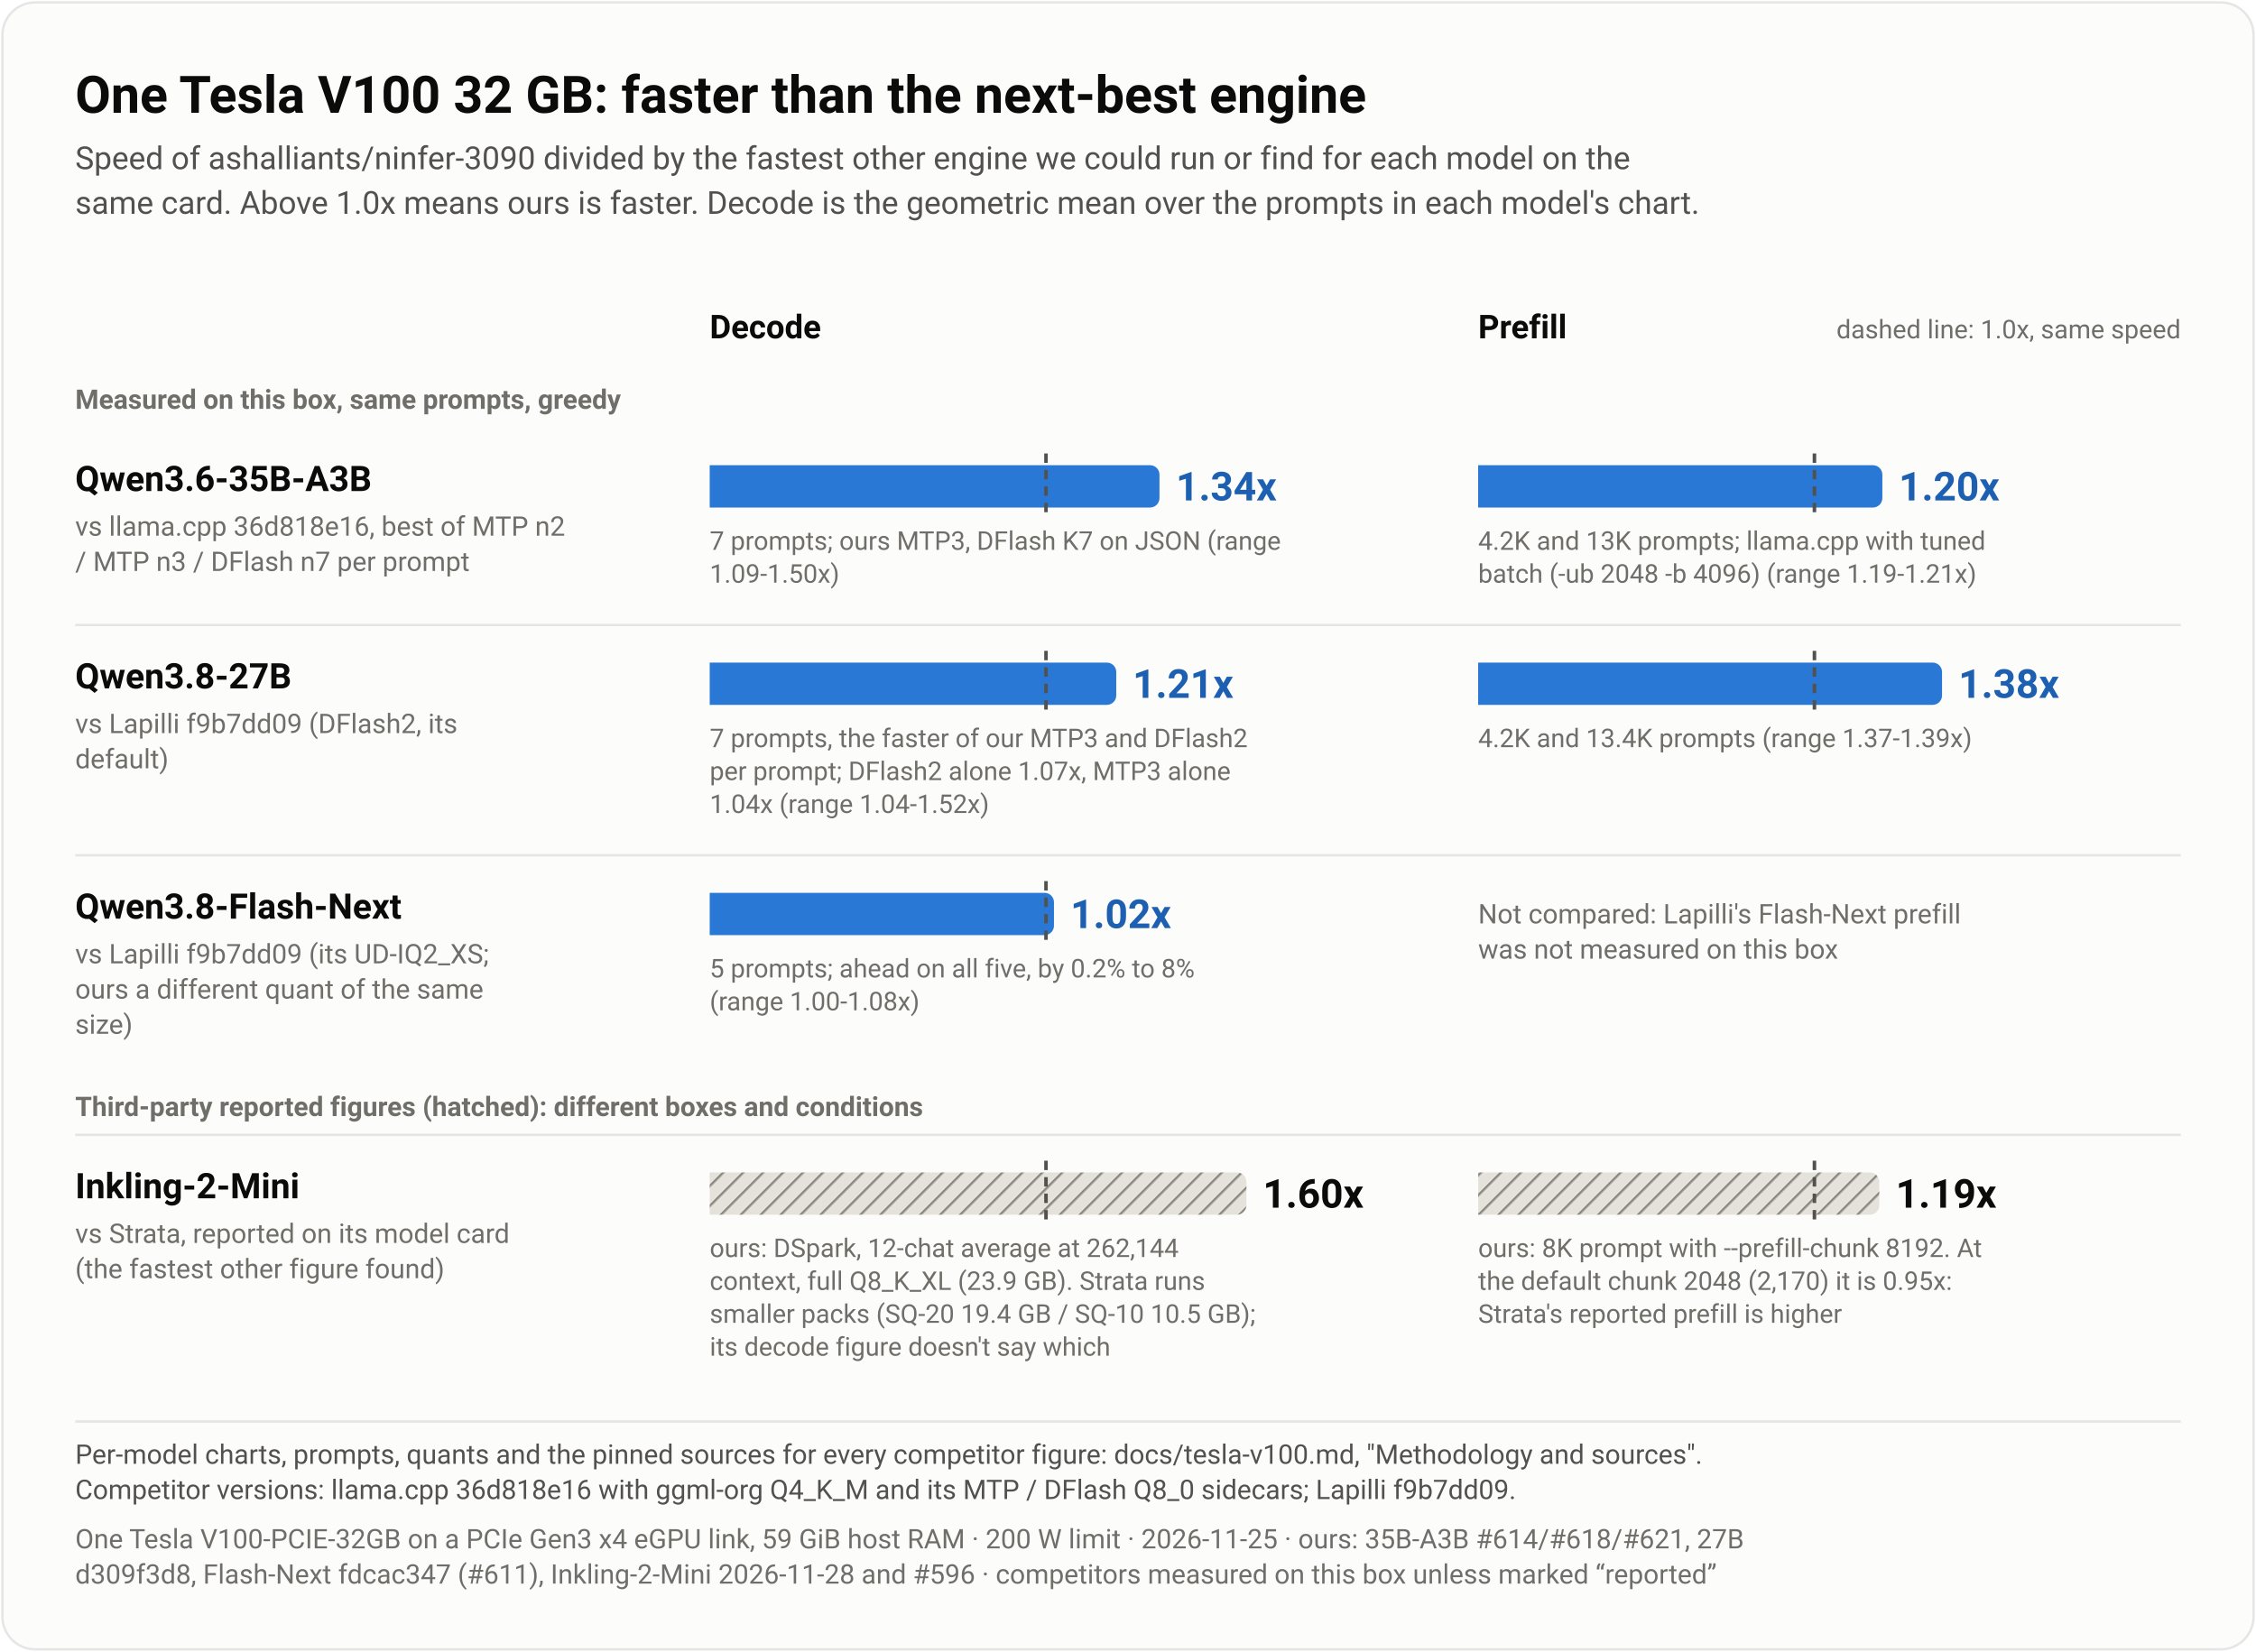
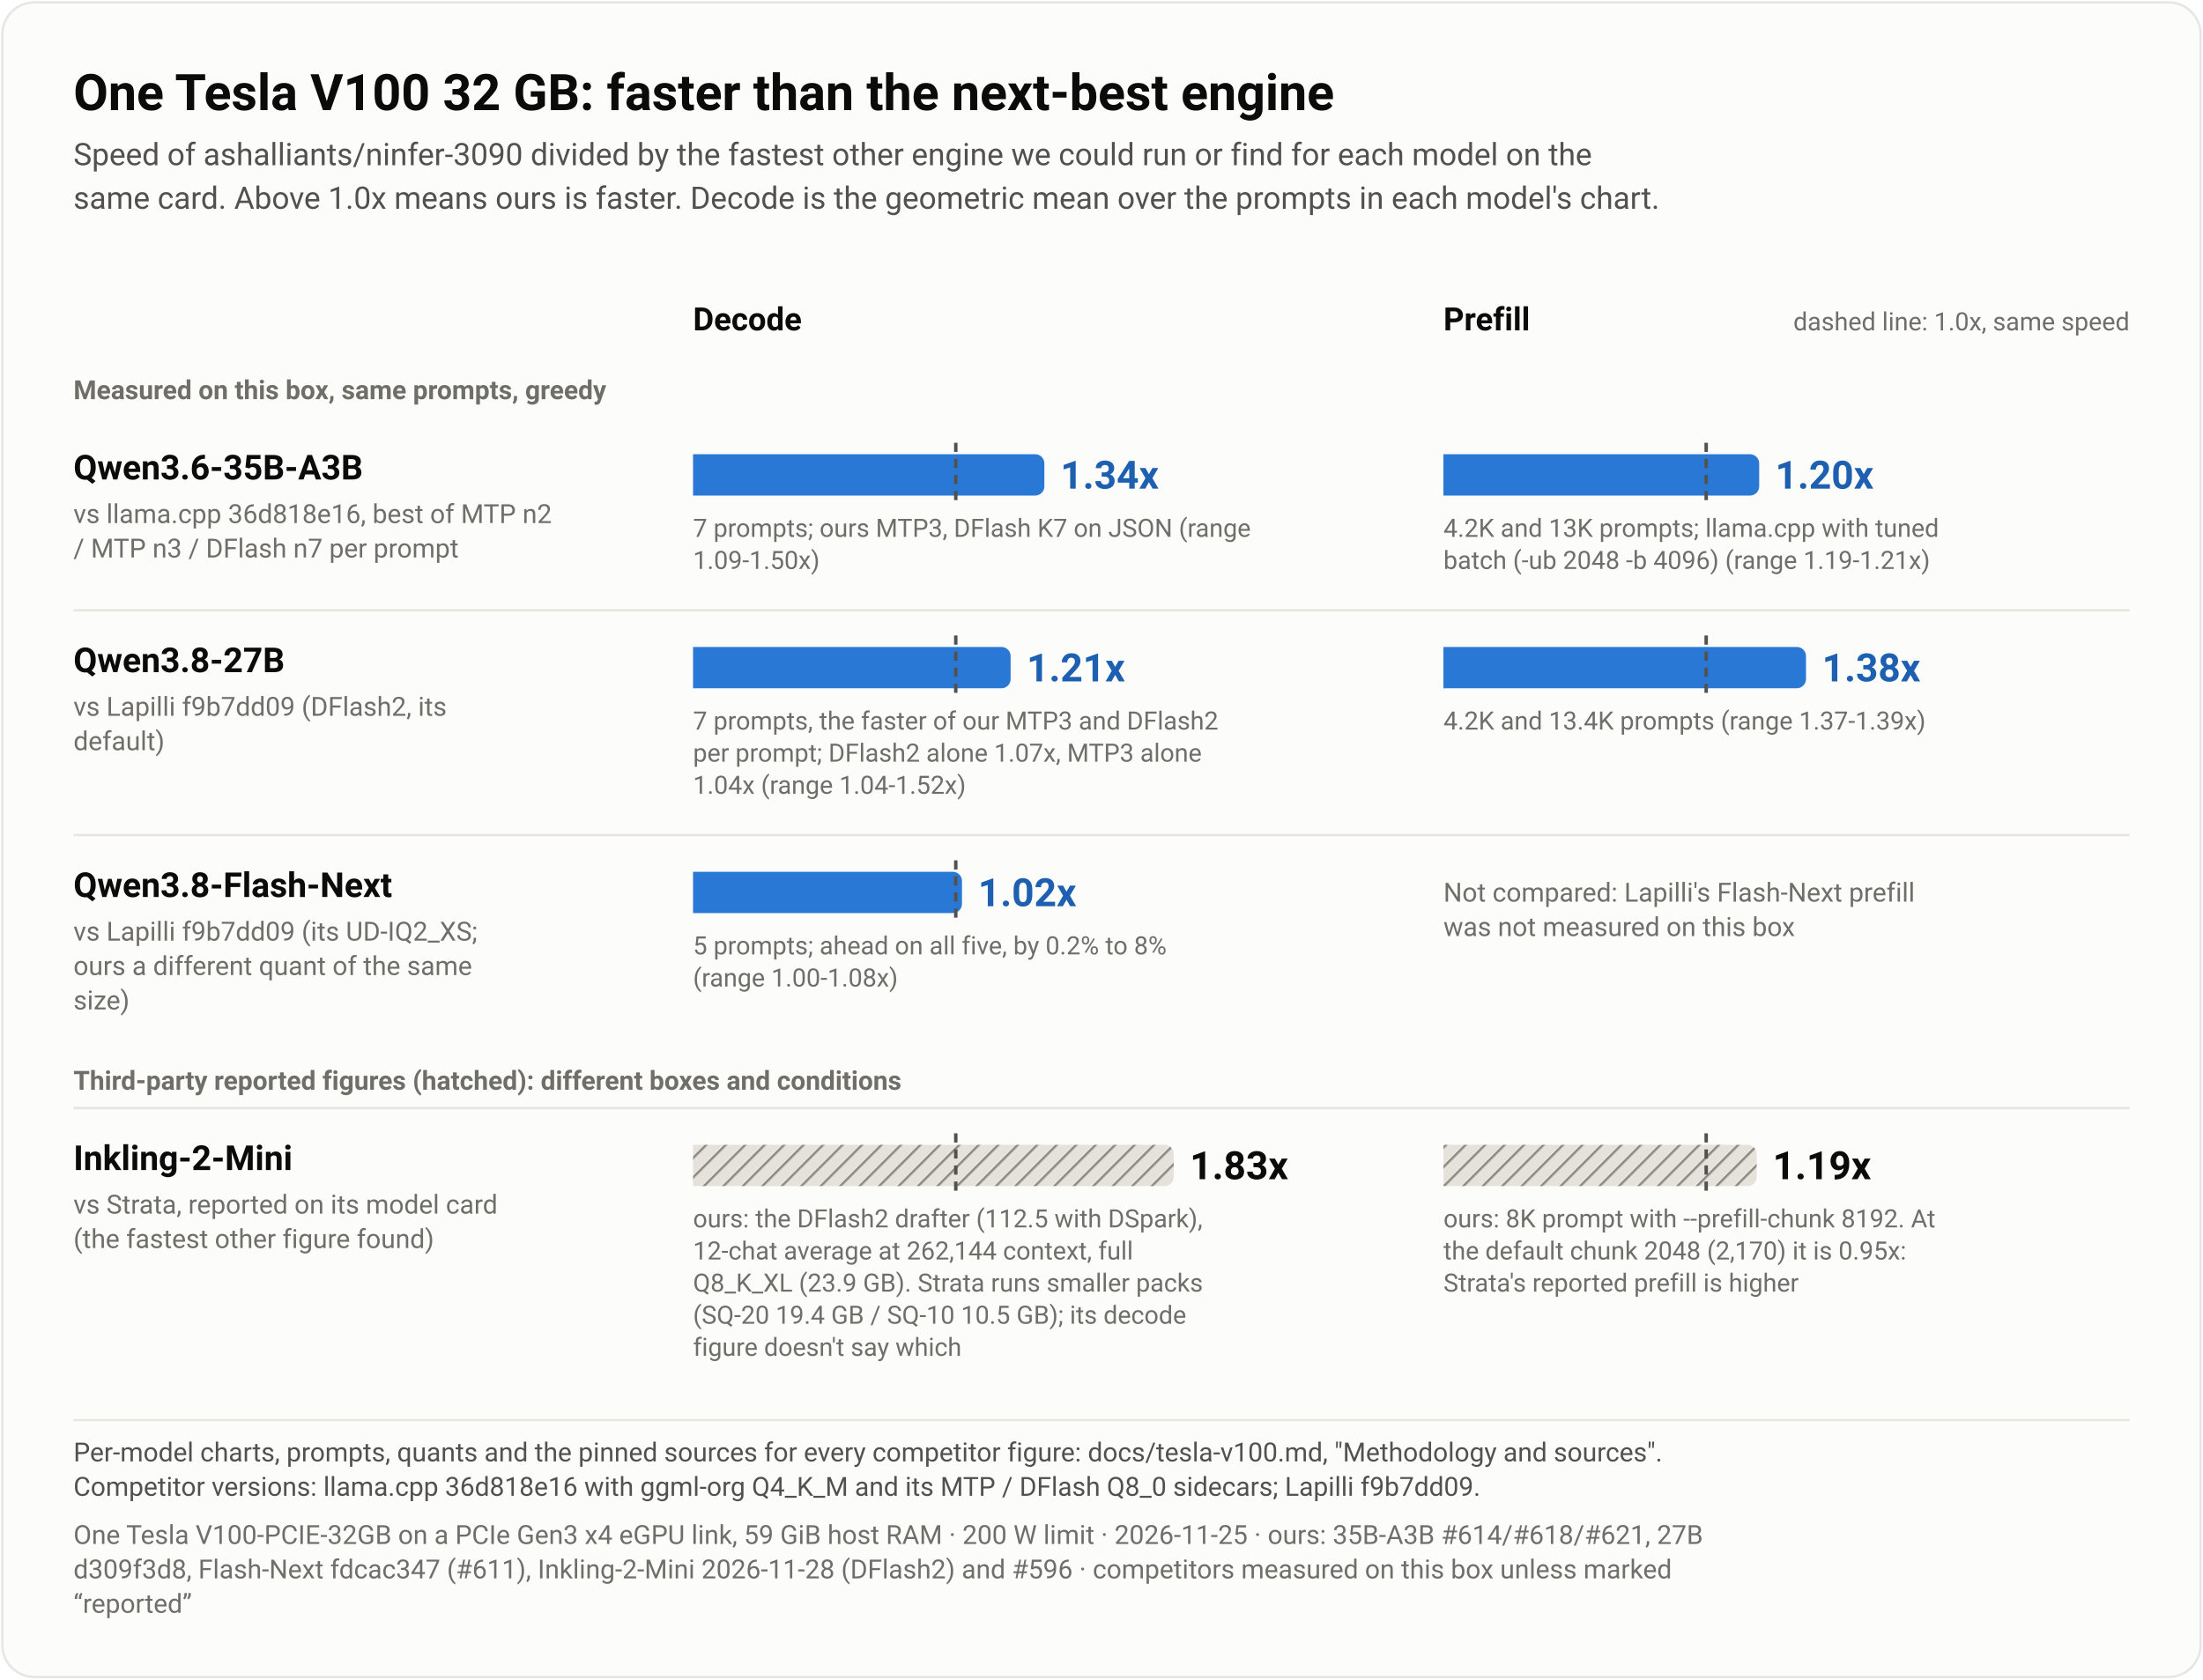
- <svg xmlns="http://www.w3.org/2000/svg" viewBox="0 0 960 703" width="960" height="703" role="img" aria-label="Speed-up of ashalliants/ninfer-3090 over the next-best engine on one Tesla V100 32 GB. Qwen3.6-35B-A3B vs llama.cpp: 1.34x decode, 1.20x prefill. Qwen3.8-27B vs Lapilli: 1.21x decode, 1.38x prefill. Qwen3.8-Flash-Next vs Lapilli: 1.02x decode, prefill not compared. Inkling-2-Mini vs Strata's reported figures: 1.34x decode, 1.19x prefill with an 8192-token chunk (0.95x at the default chunk).">
+ <svg xmlns="http://www.w3.org/2000/svg" viewBox="0 0 960 732" width="960" height="732" role="img" aria-label="Speed-up of ashalliants/ninfer-3090 over the next-best engine on one Tesla V100 32 GB. Qwen3.6-35B-A3B vs llama.cpp: 1.34x decode, 1.20x prefill. Qwen3.8-27B vs Lapilli: 1.21x decode, 1.38x prefill. Qwen3.8-Flash-Next vs Lapilli: 1.02x decode, prefill not compared. Inkling-2-Mini vs Strata's reported figures: 1.83x decode, 1.19x prefill with an 8192-token chunk (0.95x at the default chunk).">
  <style>
    .surface { fill: #fcfcfb; stroke: rgba(11,11,11,0.10); }
    .t1 { fill: #0b0b0b; } .t2 { fill: #52514e; } .t3 { fill: #6f6e69; }
    .grid { stroke: #e6e5df; } .base { stroke: #c3c2b7; } .ref { stroke: #52514e; stroke-dasharray: 4 3; }
    .ours { fill: #2a78d6; } .alt { fill: #1baf7a; } .same { fill: #eb6834; } .prev { fill: #b5b3aa; }
    .rep { fill: url(#hatch-v100-headline); } .hatchbg { fill: #e4e2da; } .hatchln { stroke: #8f8d86; }
    .win { fill: #1d5fb0; } .loss { fill: #b8471d; }
    text { font-family: system-ui, -apple-system, "Segoe UI", Roboto, "Helvetica Neue", Arial, sans-serif; }
    @media (prefers-color-scheme: dark) {
      .surface { fill: #1a1a19; stroke: rgba(255,255,255,0.12); }
      .t1 { fill: #f4f3ef; } .t2 { fill: #c3c2b7; } .t3 { fill: #a3a29b; }
      .grid { stroke: #2e2e2b; } .base { stroke: #4a4a46; } .ref { stroke: #c3c2b7; }
      .ours { fill: #3987e5; } .alt { fill: #199e70; } .same { fill: #d95926; } .prev { fill: #6f6e69; }
      .hatchbg { fill: #3a3935; } .hatchln { stroke: #8f8d86; }
      .win { fill: #79b0f0; } .loss { fill: #f08a5d; }
    }
  </style>
  <defs>
    <pattern id="hatch-v100-headline" width="6" height="6" patternUnits="userSpaceOnUse" patternTransform="rotate(45)">
      <rect width="6" height="6" class="hatchbg" />
      <line x1="0" y1="0" x2="0" y2="6" class="hatchln" stroke-width="2" />
    </pattern>
  </defs>
-   <rect x="1" y="1" width="958" height="701" rx="14" class="surface" stroke-width="1" />
+   <rect x="1" y="1" width="958" height="730" rx="14" class="surface" stroke-width="1" />
  <text x="32.0" y="48.0" class="t1" font-size="22" font-weight="700" text-anchor="start">One Tesla V100 32 GB: faster than the next-best engine</text>
  <text x="32.0" y="72.0" class="t2" font-size="13.5" font-weight="400" text-anchor="start">Speed of ashalliants/ninfer-3090 divided by the fastest other engine we could run or find for each model on the</text>
  <text x="32.0" y="91.0" class="t2" font-size="13.5" font-weight="400" text-anchor="start">same card. Above 1.0x means ours is faster. Decode is the geometric mean over the prompts in each model's chart.</text>
  <text x="302.0" y="144.0" class="t1" font-size="14" font-weight="700" text-anchor="start">Decode</text>
  <text x="629.0" y="144.0" class="t1" font-size="14" font-weight="700" text-anchor="start">Prefill</text>
  <text x="928.0" y="144.0" class="t3" font-size="11" font-weight="400" text-anchor="end">dashed line: 1.0x, same speed</text>
  <text x="32.0" y="174.0" class="t3" font-size="11.5" font-weight="600" text-anchor="start">Measured on this box, same prompts, greedy</text>
  <text x="32.0" y="209.0" class="t1" font-size="15" font-weight="700" text-anchor="start">Qwen3.6-35B-A3B</text>
  <text x="32.0" y="228.0" class="t3" font-size="11.5" font-weight="400" text-anchor="start">vs llama.cpp 36d818e16, best of MTP n2</text>
  <text x="32.0" y="243.0" class="t3" font-size="11.5" font-weight="400" text-anchor="start">/ MTP n3 / DFlash n7 per prompt</text>
-   <path class="ours" d="M302.0,198.0 h187.4 a4,4 0 0 1 4,4 v10.0 a4,4 0 0 1 -4,4 h-187.4 z" />
-   <line x1="445.1" y1="193.0" x2="445.1" y2="221.0" class="ref" stroke-width="1.5" />
-   <text x="500.4" y="213.0" class="win" font-size="17" font-weight="700" text-anchor="start">1.34x</text>
+   <path class="ours" d="M302.0,198.0 h149.1 a4,4 0 0 1 4,4 v10.0 a4,4 0 0 1 -4,4 h-149.1 z" />
+   <line x1="416.5" y1="193.0" x2="416.5" y2="221.0" class="ref" stroke-width="1.5" />
+   <text x="462.1" y="213.0" class="win" font-size="17" font-weight="700" text-anchor="start">1.34x</text>
  <text x="302.0" y="234.0" class="t3" font-size="11" font-weight="400" text-anchor="start">7 prompts; ours MTP3, DFlash K7 on JSON (range</text>
  <text x="302.0" y="248.0" class="t3" font-size="11" font-weight="400" text-anchor="start">1.09-1.50x)</text>
-   <path class="ours" d="M629.0,198.0 h168.0 a4,4 0 0 1 4,4 v10.0 a4,4 0 0 1 -4,4 h-168.0 z" />
-   <line x1="772.1" y1="193.0" x2="772.1" y2="221.0" class="ref" stroke-width="1.5" />
-   <text x="808.0" y="213.0" class="win" font-size="17" font-weight="700" text-anchor="start">1.20x</text>
+   <path class="ours" d="M629.0,198.0 h133.6 a4,4 0 0 1 4,4 v10.0 a4,4 0 0 1 -4,4 h-133.6 z" />
+   <line x1="743.5" y1="193.0" x2="743.5" y2="221.0" class="ref" stroke-width="1.5" />
+   <text x="773.6" y="213.0" class="win" font-size="17" font-weight="700" text-anchor="start">1.20x</text>
  <text x="629.0" y="234.0" class="t3" font-size="11" font-weight="400" text-anchor="start">4.2K and 13K prompts; llama.cpp with tuned</text>
  <text x="629.0" y="248.0" class="t3" font-size="11" font-weight="400" text-anchor="start">batch (-ub 2048 -b 4096) (range 1.19-1.21x)</text>
  <line x1="32" y1="266.0" x2="928" y2="266.0" class="grid" stroke-width="1" />
  <text x="32.0" y="293.0" class="t1" font-size="15" font-weight="700" text-anchor="start">Qwen3.8-27B</text>
  <text x="32.0" y="312.0" class="t3" font-size="11.5" font-weight="400" text-anchor="start">vs Lapilli f9b7dd09 (DFlash2, its</text>
  <text x="32.0" y="327.0" class="t3" font-size="11.5" font-weight="400" text-anchor="start">default)</text>
-   <path class="ours" d="M302.0,282.0 h169.0 a4,4 0 0 1 4,4 v10.0 a4,4 0 0 1 -4,4 h-169.0 z" />
-   <line x1="445.1" y1="277.0" x2="445.1" y2="305.0" class="ref" stroke-width="1.5" />
-   <text x="482.0" y="297.0" class="win" font-size="17" font-weight="700" text-anchor="start">1.21x</text>
+   <path class="ours" d="M302.0,282.0 h134.4 a4,4 0 0 1 4,4 v10.0 a4,4 0 0 1 -4,4 h-134.4 z" />
+   <line x1="416.5" y1="277.0" x2="416.5" y2="305.0" class="ref" stroke-width="1.5" />
+   <text x="447.4" y="297.0" class="win" font-size="17" font-weight="700" text-anchor="start">1.21x</text>
  <text x="302.0" y="318.0" class="t3" font-size="11" font-weight="400" text-anchor="start">7 prompts, the faster of our MTP3 and DFlash2</text>
  <text x="302.0" y="332.0" class="t3" font-size="11" font-weight="400" text-anchor="start">per prompt; DFlash2 alone 1.07x, MTP3 alone</text>
  <text x="302.0" y="346.0" class="t3" font-size="11" font-weight="400" text-anchor="start">1.04x (range 1.04-1.52x)</text>
-   <path class="ours" d="M629.0,282.0 h193.4 a4,4 0 0 1 4,4 v10.0 a4,4 0 0 1 -4,4 h-193.4 z" />
-   <line x1="772.1" y1="277.0" x2="772.1" y2="305.0" class="ref" stroke-width="1.5" />
-   <text x="833.4" y="297.0" class="win" font-size="17" font-weight="700" text-anchor="start">1.38x</text>
+   <path class="ours" d="M629.0,282.0 h154.0 a4,4 0 0 1 4,4 v10.0 a4,4 0 0 1 -4,4 h-154.0 z" />
+   <line x1="743.5" y1="277.0" x2="743.5" y2="305.0" class="ref" stroke-width="1.5" />
+   <text x="794.0" y="297.0" class="win" font-size="17" font-weight="700" text-anchor="start">1.38x</text>
  <text x="629.0" y="318.0" class="t3" font-size="11" font-weight="400" text-anchor="start">4.2K and 13.4K prompts (range 1.37-1.39x)</text>
  <line x1="32" y1="364.0" x2="928" y2="364.0" class="grid" stroke-width="1" />
  <text x="32.0" y="391.0" class="t1" font-size="15" font-weight="700" text-anchor="start">Qwen3.8-Flash-Next</text>
  <text x="32.0" y="410.0" class="t3" font-size="11.5" font-weight="400" text-anchor="start">vs Lapilli f9b7dd09 (its UD-IQ2_XS;</text>
  <text x="32.0" y="425.0" class="t3" font-size="11.5" font-weight="400" text-anchor="start">ours a different quant of the same</text>
  <text x="32.0" y="440.0" class="t3" font-size="11.5" font-weight="400" text-anchor="start">size)</text>
-   <path class="ours" d="M302.0,380.0 h142.5 a4,4 0 0 1 4,4 v10.0 a4,4 0 0 1 -4,4 h-142.5 z" />
-   <line x1="445.1" y1="375.0" x2="445.1" y2="403.0" class="ref" stroke-width="1.5" />
-   <text x="455.5" y="395.0" class="win" font-size="17" font-weight="700" text-anchor="start">1.02x</text>
+   <path class="ours" d="M302.0,380.0 h113.2 a4,4 0 0 1 4,4 v10.0 a4,4 0 0 1 -4,4 h-113.2 z" />
+   <line x1="416.5" y1="375.0" x2="416.5" y2="403.0" class="ref" stroke-width="1.5" />
+   <text x="426.2" y="395.0" class="win" font-size="17" font-weight="700" text-anchor="start">1.02x</text>
  <text x="302.0" y="416.0" class="t3" font-size="11" font-weight="400" text-anchor="start">5 prompts; ahead on all five, by 0.2% to 8%</text>
  <text x="302.0" y="430.0" class="t3" font-size="11" font-weight="400" text-anchor="start">(range 1.00-1.08x)</text>
  <text x="629.0" y="393.0" class="t3" font-size="11.5" font-weight="400" text-anchor="start">Not compared: Lapilli's Flash-Next prefill</text>
  <text x="629.0" y="408.0" class="t3" font-size="11.5" font-weight="400" text-anchor="start">was not measured on this box</text>
  <text x="32.0" y="475.0" class="t3" font-size="11.5" font-weight="600" text-anchor="start">Third-party reported figures (hatched): different boxes and conditions</text>
  <line x1="32" y1="483.0" x2="928" y2="483.0" class="grid" stroke-width="1" />
  <text x="32.0" y="510.0" class="t1" font-size="15" font-weight="700" text-anchor="start">Inkling-2-Mini</text>
  <text x="32.0" y="529.0" class="t3" font-size="11.5" font-weight="400" text-anchor="start">vs Strata, reported on its model card</text>
  <text x="32.0" y="544.0" class="t3" font-size="11.5" font-weight="400" text-anchor="start">(the fastest other figure found)</text>
-   <path class="rep" d="M302.0,499.0 h224.4 a4,4 0 0 1 4,4 v10.0 a4,4 0 0 1 -4,4 h-224.4 z" />
-   <line x1="445.1" y1="494.0" x2="445.1" y2="522.0" class="ref" stroke-width="1.5" />
-   <text x="537.4" y="514.0" class="t1" font-size="17" font-weight="700" text-anchor="start">1.60x</text>
-   <text x="302.0" y="535.0" class="t3" font-size="11" font-weight="400" text-anchor="start">ours: DSpark, 12-chat average at 262,144</text>
-   <text x="302.0" y="549.0" class="t3" font-size="11" font-weight="400" text-anchor="start">context, full Q8_K_XL (23.9 GB). Strata runs</text>
-   <text x="302.0" y="563.0" class="t3" font-size="11" font-weight="400" text-anchor="start">smaller packs (SQ-20 19.4 GB / SQ-10 10.5 GB);</text>
-   <text x="302.0" y="577.0" class="t3" font-size="11" font-weight="400" text-anchor="start">its decode figure doesn't say which</text>
-   <path class="rep" d="M629.0,499.0 h166.7 a4,4 0 0 1 4,4 v10.0 a4,4 0 0 1 -4,4 h-166.7 z" />
-   <line x1="772.1" y1="494.0" x2="772.1" y2="522.0" class="ref" stroke-width="1.5" />
-   <text x="806.7" y="514.0" class="t1" font-size="17" font-weight="700" text-anchor="start">1.19x</text>
+   <path class="rep" d="M302.0,499.0 h205.5 a4,4 0 0 1 4,4 v10.0 a4,4 0 0 1 -4,4 h-205.5 z" />
+   <line x1="416.5" y1="494.0" x2="416.5" y2="522.0" class="ref" stroke-width="1.5" />
+   <text x="518.5" y="514.0" class="t1" font-size="17" font-weight="700" text-anchor="start">1.83x</text>
+   <text x="302.0" y="535.0" class="t3" font-size="11" font-weight="400" text-anchor="start">ours: the DFlash2 drafter (112.5 with DSpark),</text>
+   <text x="302.0" y="549.0" class="t3" font-size="11" font-weight="400" text-anchor="start">12-chat average at 262,144 context, full</text>
+   <text x="302.0" y="563.0" class="t3" font-size="11" font-weight="400" text-anchor="start">Q8_K_XL (23.9 GB). Strata runs smaller packs</text>
+   <text x="302.0" y="577.0" class="t3" font-size="11" font-weight="400" text-anchor="start">(SQ-20 19.4 GB / SQ-10 10.5 GB); its decode</text>
+   <text x="302.0" y="591.0" class="t3" font-size="11" font-weight="400" text-anchor="start">figure doesn't say which</text>
+   <path class="rep" d="M629.0,499.0 h132.5 a4,4 0 0 1 4,4 v10.0 a4,4 0 0 1 -4,4 h-132.5 z" />
+   <line x1="743.5" y1="494.0" x2="743.5" y2="522.0" class="ref" stroke-width="1.5" />
+   <text x="772.5" y="514.0" class="t1" font-size="17" font-weight="700" text-anchor="start">1.19x</text>
  <text x="629.0" y="535.0" class="t3" font-size="11" font-weight="400" text-anchor="start">ours: 8K prompt with --prefill-chunk 8192. At</text>
  <text x="629.0" y="549.0" class="t3" font-size="11" font-weight="400" text-anchor="start">the default chunk 2048 (2,170) it is 0.95x:</text>
  <text x="629.0" y="563.0" class="t3" font-size="11" font-weight="400" text-anchor="start">Strata's reported prefill is higher</text>
-   <line x1="32" y1="605.0" x2="928" y2="605.0" class="grid" stroke-width="1" />
-   <text x="32.0" y="623.0" class="t2" font-size="11.5" font-weight="400" text-anchor="start">Per-model charts, prompts, quants and the pinned sources for every competitor figure: docs/tesla-v100.md, "Methodology and sources".</text>
-   <text x="32.0" y="638.0" class="t2" font-size="11.5" font-weight="400" text-anchor="start">Competitor versions: llama.cpp 36d818e16 with ggml-org Q4_K_M and its MTP / DFlash Q8_0 sidecars; Lapilli f9b7dd09.</text>
-   <text x="32.0" y="659.0" class="t3" font-size="11.5" font-weight="400" text-anchor="start">One Tesla V100-PCIE-32GB on a PCIe Gen3 x4 eGPU link, 59 GiB host RAM · 200 W limit · 2026-11-25 · ours: 35B-A3B #614/#618/#621, 27B</text>
-   <text x="32.0" y="674.0" class="t3" font-size="11.5" font-weight="400" text-anchor="start">d309f3d8, Flash-Next fdcac347 (#611), Inkling-2-Mini 2026-11-28 and #596 · competitors measured on this box unless marked “reported”</text>
+   <line x1="32" y1="619.0" x2="928" y2="619.0" class="grid" stroke-width="1" />
+   <text x="32.0" y="637.0" class="t2" font-size="11.5" font-weight="400" text-anchor="start">Per-model charts, prompts, quants and the pinned sources for every competitor figure: docs/tesla-v100.md, "Methodology and sources".</text>
+   <text x="32.0" y="652.0" class="t2" font-size="11.5" font-weight="400" text-anchor="start">Competitor versions: llama.cpp 36d818e16 with ggml-org Q4_K_M and its MTP / DFlash Q8_0 sidecars; Lapilli f9b7dd09.</text>
+   <text x="32.0" y="673.0" class="t3" font-size="11.5" font-weight="400" text-anchor="start">One Tesla V100-PCIE-32GB on a PCIe Gen3 x4 eGPU link, 59 GiB host RAM · 200 W limit · 2026-11-25 · ours: 35B-A3B #614/#618/#621, 27B</text>
+   <text x="32.0" y="688.0" class="t3" font-size="11.5" font-weight="400" text-anchor="start">d309f3d8, Flash-Next fdcac347 (#611), Inkling-2-Mini 2026-11-28 (DFlash2) and #596 · competitors measured on this box unless marked</text>
+   <text x="32.0" y="703.0" class="t3" font-size="11.5" font-weight="400" text-anchor="start">“reported”</text>
</svg>
